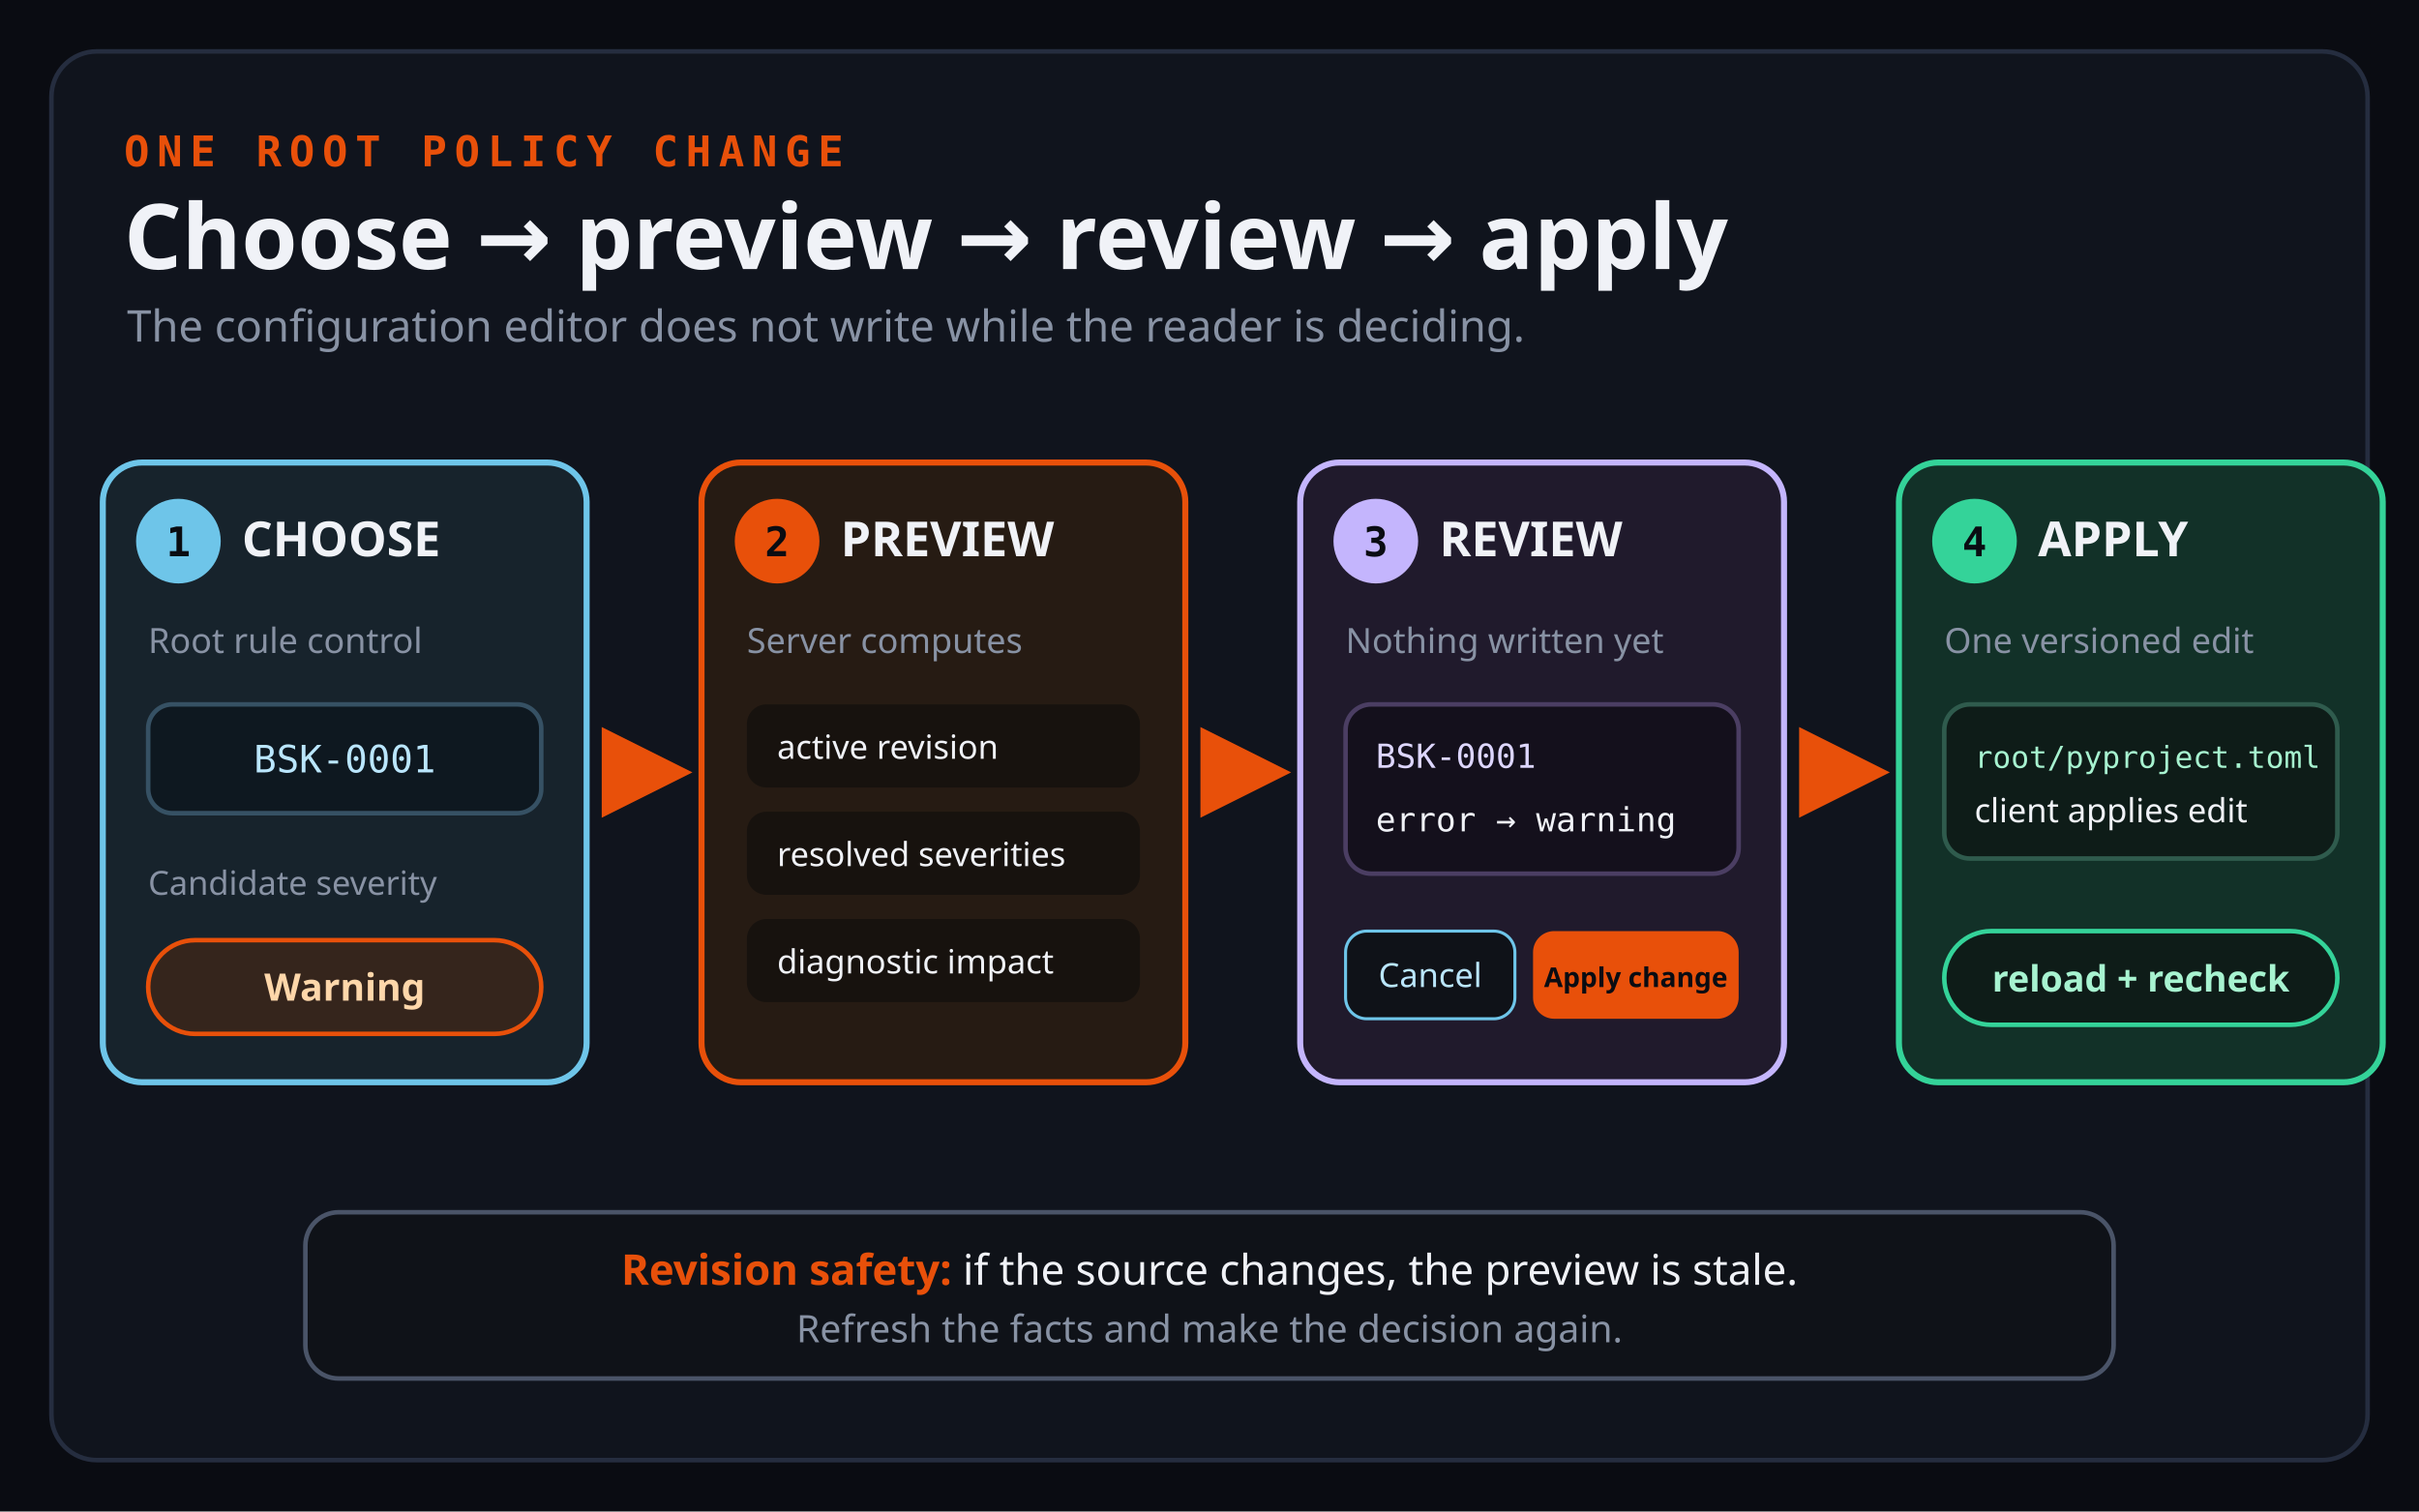
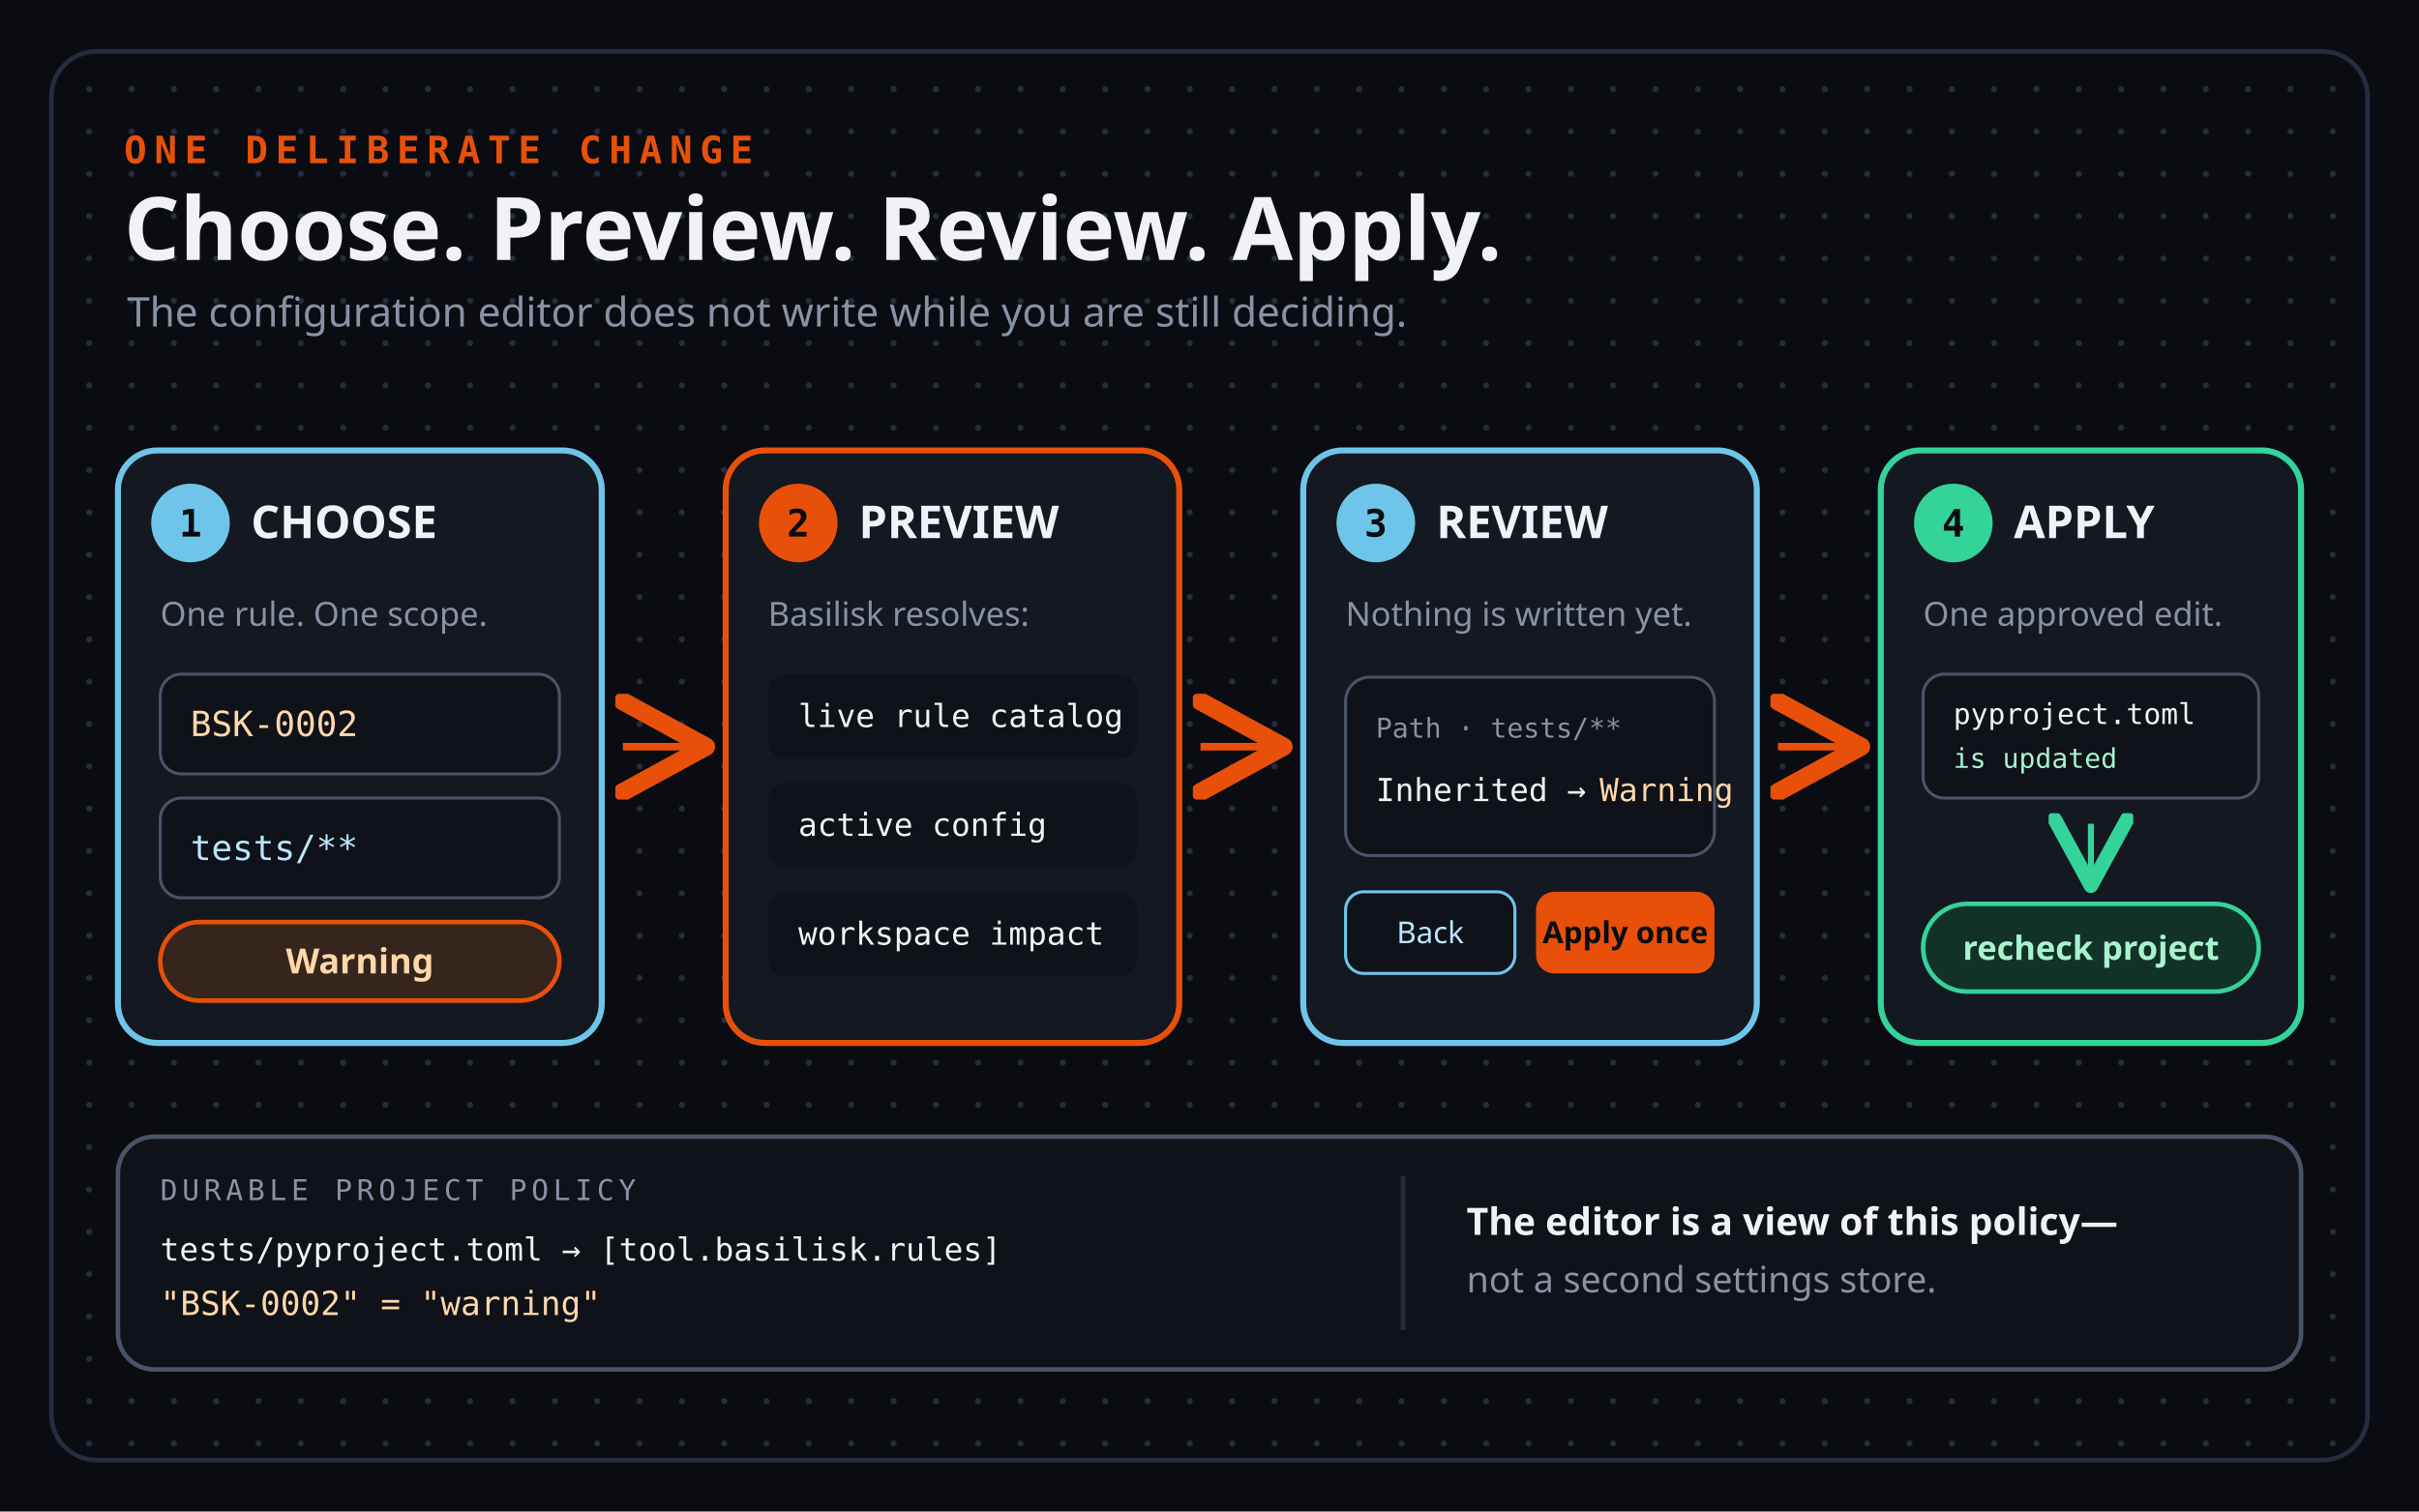
- <svg xmlns="http://www.w3.org/2000/svg" width="1600" height="1000" viewBox="0 0 1600 1000" role="img" aria-labelledby="title desc">
+ <svg xmlns="http://www.w3.org/2000/svg" width="1600" height="1000" viewBox="0 0 1600 1000" role="img" aria-labelledby="title description">
  <defs>
-     <marker id="arrow" markerWidth="12" markerHeight="12" refX="10" refY="6" orient="auto">
-       <path d="M0 0 L12 6 L0 12 Z" fill="#e8500a" />
+     <pattern id="dots" width="28" height="28" patternUnits="userSpaceOnUse">
+       <circle cx="3" cy="3" r="2" fill="#252d3f" />
+     </pattern>
+     <marker id="arrow" markerWidth="14" markerHeight="14" refX="11" refY="7" orient="auto">
+       <path d="M1 1L12 7L1 13" fill="none" stroke="#e8500a" stroke-width="2.4" stroke-linecap="round" stroke-linejoin="round" />
+     </marker>
+     <marker id="arrow-green" markerWidth="14" markerHeight="14" refX="11" refY="7" orient="auto">
+       <path d="M1 1L12 7L1 13" fill="none" stroke="#34d399" stroke-width="2.4" stroke-linecap="round" stroke-linejoin="round" />
    </marker>
  </defs>
  <rect width="1600" height="1000" fill="#0a0c12" />
-   <rect x="34" y="34" width="1532" height="932" rx="30" fill="#10141d" stroke="#252d3f" stroke-width="3" />
-   <text x="82" y="110" fill="#e8500a" font-family="monospace" font-size="28" font-weight="700" letter-spacing="5">ONE ROOT POLICY CHANGE</text>
-   <text x="82" y="178" fill="#f0f2f7" font-family="system-ui,sans-serif" font-size="60" font-weight="800">Choose → preview → review → apply</text>
-   <text x="84" y="226" fill="#8892a4" font-family="system-ui,sans-serif" font-size="29">The configuration editor does not write while the reader is deciding.</text>
-   <g transform="translate(68 306)">
-     <g>
-       <rect width="320" height="410" rx="26" fill="#17232c" stroke="#6ec5e9" stroke-width="4" />
-       <circle cx="50" cy="52" r="28" fill="#6ec5e9" />
-       <text x="50" y="62" text-anchor="middle" fill="#0a0c12" font-family="monospace" font-size="27" font-weight="800">1</text>
-       <text x="92" y="62" fill="#f0f2f7" font-family="system-ui,sans-serif" font-size="32" font-weight="750">CHOOSE</text>
-       <text x="30" y="126" fill="#8892a4" font-family="system-ui,sans-serif" font-size="23">Root rule control</text>
-       <rect x="30" y="160" width="260" height="72" rx="16" fill="#0e1820" stroke="#365164" stroke-width="3" />
-       <text x="160" y="205" text-anchor="middle" fill="#bae6fd" font-family="monospace" font-size="25">BSK-0001</text>
-       <text x="30" y="286" fill="#8892a4" font-family="system-ui,sans-serif" font-size="22">Candidate severity</text>
-       <rect x="30" y="316" width="260" height="62" rx="31" fill="#35251c" stroke="#e8500a" stroke-width="3" />
-       <text x="160" y="356" text-anchor="middle" fill="#fed7aa" font-family="system-ui,sans-serif" font-size="25" font-weight="700">Warning</text>
-     </g>
-     <line x1="332" y1="205" x2="380" y2="205" stroke="#e8500a" stroke-width="5" marker-end="url(#arrow)" />
-     <g transform="translate(396)">
-       <rect width="320" height="410" rx="26" fill="#261b13" stroke="#e8500a" stroke-width="4" />
-       <circle cx="50" cy="52" r="28" fill="#e8500a" />
-       <text x="50" y="62" text-anchor="middle" fill="#0a0c12" font-family="monospace" font-size="27" font-weight="800">2</text>
-       <text x="92" y="62" fill="#f0f2f7" font-family="system-ui,sans-serif" font-size="32" font-weight="750">PREVIEW</text>
-       <text x="30" y="126" fill="#8892a4" font-family="system-ui,sans-serif" font-size="23">Server computes</text>
-       <rect x="30" y="160" width="260" height="55" rx="13" fill="#17120e" />
-       <text x="50" y="196" fill="#f0f2f7" font-family="system-ui,sans-serif" font-size="22">active revision</text>
-       <rect x="30" y="231" width="260" height="55" rx="13" fill="#17120e" />
-       <text x="50" y="267" fill="#f0f2f7" font-family="system-ui,sans-serif" font-size="22">resolved severities</text>
-       <rect x="30" y="302" width="260" height="55" rx="13" fill="#17120e" />
-       <text x="50" y="338" fill="#f0f2f7" font-family="system-ui,sans-serif" font-size="22">diagnostic impact</text>
-     </g>
-     <line x1="728" y1="205" x2="776" y2="205" stroke="#e8500a" stroke-width="5" marker-end="url(#arrow)" />
-     <g transform="translate(792)">
-       <rect width="320" height="410" rx="26" fill="#201a2c" stroke="#c4b5fd" stroke-width="4" />
-       <circle cx="50" cy="52" r="28" fill="#c4b5fd" />
-       <text x="50" y="62" text-anchor="middle" fill="#0a0c12" font-family="monospace" font-size="27" font-weight="800">3</text>
-       <text x="92" y="62" fill="#f0f2f7" font-family="system-ui,sans-serif" font-size="32" font-weight="750">REVIEW</text>
-       <text x="30" y="126" fill="#8892a4" font-family="system-ui,sans-serif" font-size="23">Nothing written yet</text>
-       <rect x="30" y="160" width="260" height="112" rx="17" fill="#14101c" stroke="#4b3e63" stroke-width="3" />
-       <text x="50" y="202" fill="#ddd6fe" font-family="monospace" font-size="22">BSK-0001</text>
-       <text x="50" y="244" fill="#f0f2f7" font-family="monospace" font-size="22">error → warning</text>
-       <rect x="30" y="310" width="112" height="58" rx="14" fill="#0f1218" stroke="#6ec5e9" stroke-width="2" />
-       <text x="86" y="347" text-anchor="middle" fill="#bae6fd" font-family="system-ui,sans-serif" font-size="22">Cancel</text>
-       <rect x="154" y="310" width="136" height="58" rx="14" fill="#e8500a" />
-       <text x="222" y="347" text-anchor="middle" fill="#0a0c12" font-family="system-ui,sans-serif" font-size="18" font-weight="750">Apply change</text>
-     </g>
-     <line x1="1124" y1="205" x2="1172" y2="205" stroke="#e8500a" stroke-width="5" marker-end="url(#arrow)" />
-     <g transform="translate(1188)">
-       <rect width="320" height="410" rx="26" fill="#123128" stroke="#34d399" stroke-width="4" />
-       <circle cx="50" cy="52" r="28" fill="#34d399" />
-       <text x="50" y="62" text-anchor="middle" fill="#0a0c12" font-family="monospace" font-size="27" font-weight="800">4</text>
-       <text x="92" y="62" fill="#f0f2f7" font-family="system-ui,sans-serif" font-size="32" font-weight="750">APPLY</text>
-       <text x="30" y="126" fill="#8892a4" font-family="system-ui,sans-serif" font-size="23">One versioned edit</text>
-       <rect x="30" y="160" width="260" height="102" rx="17" fill="#0e1c18" stroke="#2f5b4d" stroke-width="3" />
-       <text x="50" y="202" fill="#a7f3d0" font-family="monospace" font-size="20">root/pyproject.toml</text>
-       <text x="50" y="238" fill="#f0f2f7" font-family="system-ui,sans-serif" font-size="22">client applies edit</text>
-       <rect x="30" y="310" width="260" height="62" rx="31" fill="#0e1c18" stroke="#34d399" stroke-width="3" />
-       <text x="160" y="350" text-anchor="middle" fill="#a7f3d0" font-family="system-ui,sans-serif" font-size="24" font-weight="700">reload + recheck</text>
+   <rect x="34" y="34" width="1532" height="932" rx="30" fill="url(#dots)" stroke="#252d3f" stroke-width="3" />
+   <text x="82" y="108" fill="#e8500a" font-family="'JetBrains Mono',monospace" font-size="25" font-weight="700" letter-spacing="5">ONE DELIBERATE CHANGE</text>
+   <text x="82" y="172" fill="#f0f2f7" font-family="'Space Grotesk',system-ui,sans-serif" font-size="58" font-weight="800">Choose. Preview. Review. Apply.</text>
+   <text x="84" y="216" fill="#8892a4" font-family="'Space Grotesk',system-ui,sans-serif" font-size="27">The configuration editor does not write while you are still deciding.</text>
+   <g transform="translate(78 298)">
+     <rect width="320" height="392" rx="26" fill="#141820" stroke="#6ec5e9" stroke-width="4" />
+     <circle cx="48" cy="48" r="26" fill="#6ec5e9" />
+     <text x="48" y="57" text-anchor="middle" fill="#0a0c12" font-family="'JetBrains Mono',monospace" font-size="25" font-weight="800">1</text>
+     <text x="88" y="58" fill="#f0f2f7" font-family="'Space Grotesk',system-ui,sans-serif" font-size="30" font-weight="750">CHOOSE</text>
+     <text x="28" y="116" fill="#8892a4" font-family="'Space Grotesk',system-ui,sans-serif" font-size="22">One rule. One scope.</text>
+     <rect x="28" y="148" width="264" height="66" rx="14" fill="#0f1218" stroke="#4a5468" stroke-width="2" />
+     <text x="48" y="189" fill="#fed7aa" font-family="'JetBrains Mono',monospace" font-size="23">BSK-0002</text>
+     <rect x="28" y="230" width="264" height="66" rx="14" fill="#0f1218" stroke="#4a5468" stroke-width="2" />
+     <text x="48" y="271" fill="#bae6fd" font-family="'JetBrains Mono',monospace" font-size="23">tests/**</text>
+     <rect x="28" y="312" width="264" height="52" rx="26" fill="#35251c" stroke="#e8500a" stroke-width="3" />
+     <text x="160" y="346" text-anchor="middle" fill="#fed7aa" font-family="'Space Grotesk',system-ui,sans-serif" font-size="23" font-weight="700">Warning</text>
+   </g>
+   <path d="M412 494H462" fill="none" stroke="#e8500a" stroke-width="5" marker-end="url(#arrow)" />
+   <g transform="translate(480 298)">
+     <rect width="300" height="392" rx="26" fill="#141820" stroke="#e8500a" stroke-width="4" />
+     <circle cx="48" cy="48" r="26" fill="#e8500a" />
+     <text x="48" y="57" text-anchor="middle" fill="#0a0c12" font-family="'JetBrains Mono',monospace" font-size="25" font-weight="800">2</text>
+     <text x="88" y="58" fill="#f0f2f7" font-family="'Space Grotesk',system-ui,sans-serif" font-size="30" font-weight="750">PREVIEW</text>
+     <text x="28" y="116" fill="#8892a4" font-family="'Space Grotesk',system-ui,sans-serif" font-size="22">Basilisk resolves:</text>
+     <g font-family="'JetBrains Mono',monospace" font-size="21">
+       <rect x="28" y="148" width="244" height="56" rx="12" fill="#0f1218" />
+       <text x="48" y="183" fill="#f0f2f7">live rule catalog</text>
+       <rect x="28" y="220" width="244" height="56" rx="12" fill="#0f1218" />
+       <text x="48" y="255" fill="#f0f2f7">active config</text>
+       <rect x="28" y="292" width="244" height="56" rx="12" fill="#0f1218" />
+       <text x="48" y="327" fill="#f0f2f7">workspace impact</text>
    </g>
  </g>
-   <rect x="202" y="802" width="1196" height="110" rx="22" fill="#0f1218" stroke="#4a5468" stroke-width="3" />
-   <text x="800" y="850" text-anchor="middle" fill="#f0f2f7" font-family="system-ui,sans-serif" font-size="28">
-     <tspan fill="#e8500a" font-weight="800">Revision safety:</tspan> if the source changes, the preview is stale.</text>
-   <text x="800" y="888" text-anchor="middle" fill="#8892a4" font-family="system-ui,sans-serif" font-size="25">Refresh the facts and make the decision again.</text>
+   <path d="M794 494H844" fill="none" stroke="#e8500a" stroke-width="5" marker-end="url(#arrow)" />
+   <g transform="translate(862 298)">
+     <rect width="300" height="392" rx="26" fill="#141820" stroke="#6ec5e9" stroke-width="4" />
+     <circle cx="48" cy="48" r="26" fill="#6ec5e9" />
+     <text x="48" y="57" text-anchor="middle" fill="#0a0c12" font-family="'JetBrains Mono',monospace" font-size="25" font-weight="800">3</text>
+     <text x="88" y="58" fill="#f0f2f7" font-family="'Space Grotesk',system-ui,sans-serif" font-size="30" font-weight="750">REVIEW</text>
+     <text x="28" y="116" fill="#8892a4" font-family="'Space Grotesk',system-ui,sans-serif" font-size="22">Nothing is written yet.</text>
+     <rect x="28" y="150" width="244" height="118" rx="16" fill="#0f1218" stroke="#4a5468" stroke-width="2" />
+     <text x="48" y="190" fill="#8892a4" font-family="'JetBrains Mono',monospace" font-size="18">Path · tests/**</text>
+     <text x="48" y="232" fill="#f0f2f7" font-family="'JetBrains Mono',monospace" font-size="21">Inherited →</text>
+     <text x="196" y="232" fill="#fed7aa" font-family="'JetBrains Mono',monospace" font-size="21">Warning</text>
+     <rect x="28" y="292" width="112" height="54" rx="12" fill="#0f1218" stroke="#6ec5e9" stroke-width="2" />
+     <text x="84" y="326" text-anchor="middle" fill="#bae6fd" font-family="'Space Grotesk',system-ui,sans-serif" font-size="20">Back</text>
+     <rect x="154" y="292" width="118" height="54" rx="12" fill="#e8500a" />
+     <text x="213" y="326" text-anchor="middle" fill="#0a0c12" font-family="'Space Grotesk',system-ui,sans-serif" font-size="20" font-weight="750">Apply once</text>
+   </g>
+   <path d="M1176 494H1226" fill="none" stroke="#e8500a" stroke-width="5" marker-end="url(#arrow)" />
+   <g transform="translate(1244 298)">
+     <rect width="278" height="392" rx="26" fill="#141820" stroke="#34d399" stroke-width="4" />
+     <circle cx="48" cy="48" r="26" fill="#34d399" />
+     <text x="48" y="57" text-anchor="middle" fill="#0a0c12" font-family="'JetBrains Mono',monospace" font-size="25" font-weight="800">4</text>
+     <text x="88" y="58" fill="#f0f2f7" font-family="'Space Grotesk',system-ui,sans-serif" font-size="30" font-weight="750">APPLY</text>
+     <text x="28" y="116" fill="#8892a4" font-family="'Space Grotesk',system-ui,sans-serif" font-size="22">One approved edit.</text>
+     <rect x="28" y="148" width="222" height="82" rx="14" fill="#0f1218" stroke="#4a5468" stroke-width="2" />
+     <text x="48" y="181" fill="#f0f2f7" font-family="'JetBrains Mono',monospace" font-size="19">pyproject.toml</text>
+     <text x="48" y="210" fill="#a7f3d0" font-family="'JetBrains Mono',monospace" font-size="18">is updated</text>
+     <path d="M139 247V284" fill="none" stroke="#34d399" stroke-width="4" marker-end="url(#arrow-green)" />
+     <rect x="28" y="300" width="222" height="58" rx="29" fill="#123128" stroke="#34d399" stroke-width="3" />
+     <text x="139" y="337" text-anchor="middle" fill="#a7f3d0" font-family="'Space Grotesk',system-ui,sans-serif" font-size="22" font-weight="700">recheck project</text>
+   </g>
+   <g transform="translate(78 752)">
+     <rect width="1444" height="154" rx="24" fill="#0f1218" stroke="#4a5468" stroke-width="3" />
+     <text x="28" y="42" fill="#8892a4" font-family="'JetBrains Mono',monospace" font-size="19" letter-spacing="3">DURABLE PROJECT POLICY</text>
+     <text x="28" y="82" fill="#f0f2f7" font-family="'JetBrains Mono',monospace" font-size="21">tests/pyproject.toml → [tool.basilisk.rules]</text>
+     <text x="28" y="118" fill="#fed7aa" font-family="'JetBrains Mono',monospace" font-size="22">"BSK-0002" = "warning"</text>
+     <line x1="850" y1="26" x2="850" y2="128" stroke="#252d3f" stroke-width="3" />
+     <text x="892" y="65" fill="#f0f2f7" font-family="'Space Grotesk',system-ui,sans-serif" font-size="25" font-weight="700">The editor is a view of this policy—</text>
+     <text x="892" y="103" fill="#8892a4" font-family="'Space Grotesk',system-ui,sans-serif" font-size="24">not a second settings store.</text>
+   </g>
</svg>
